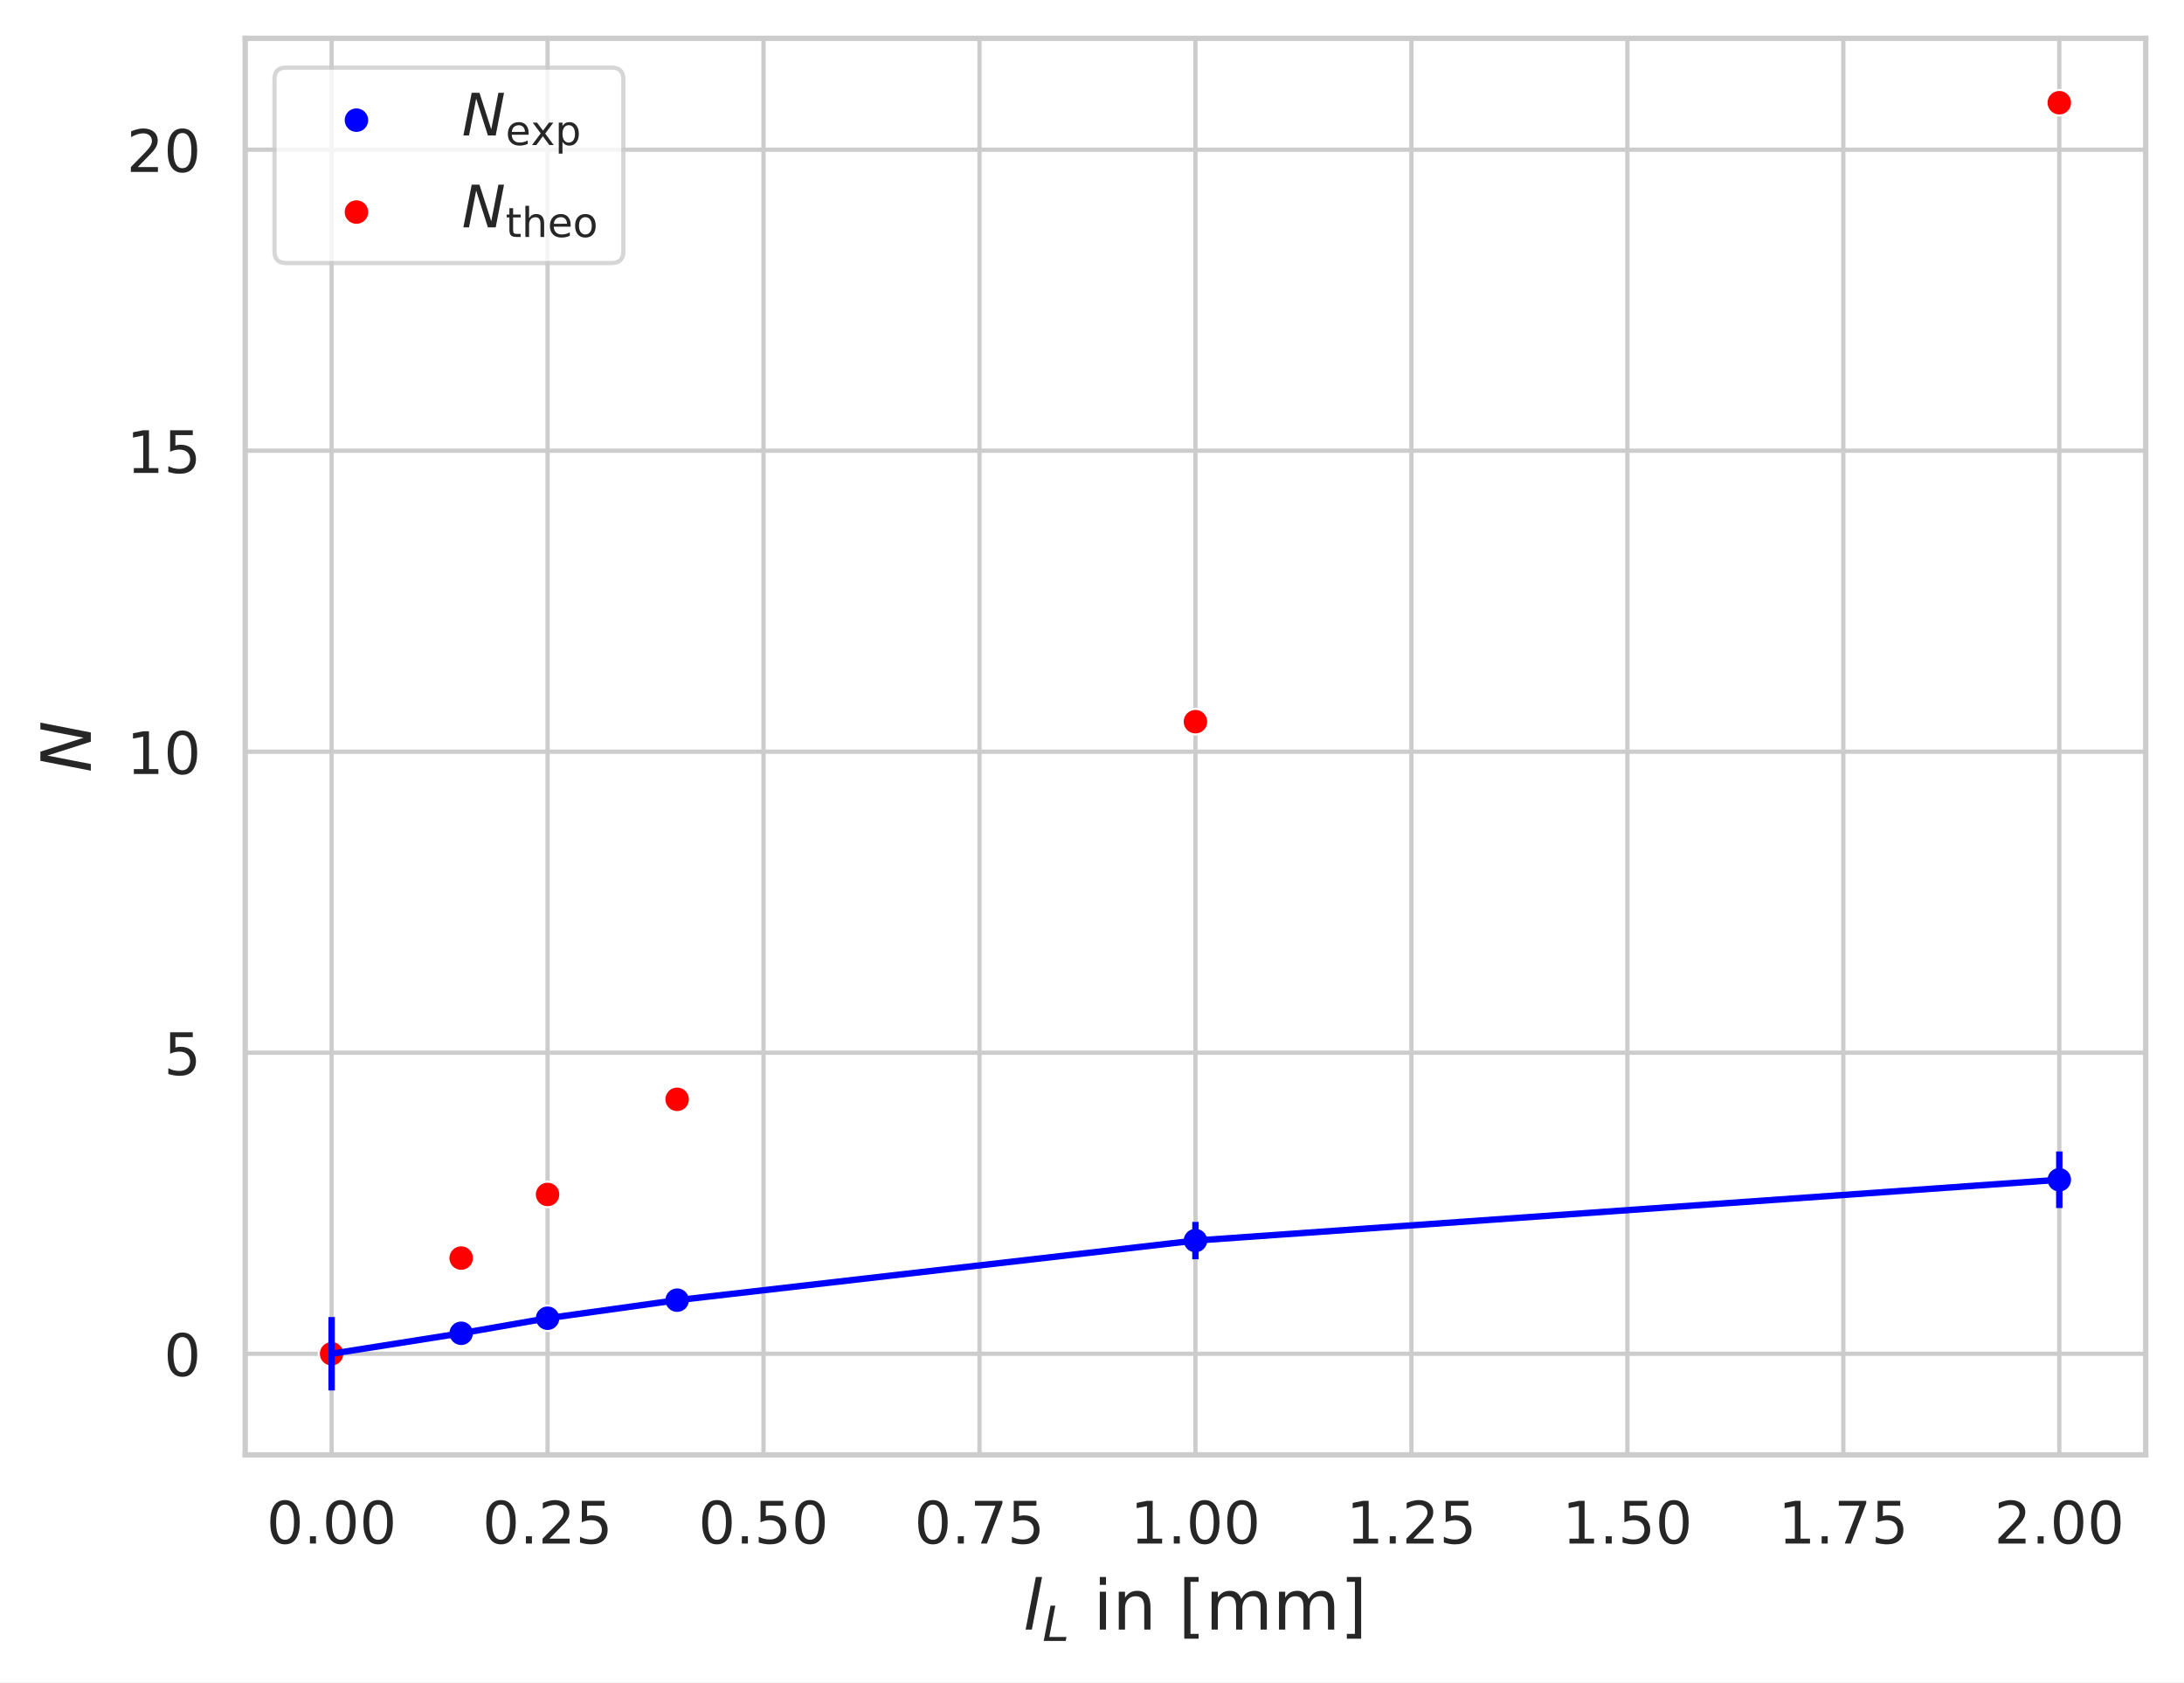
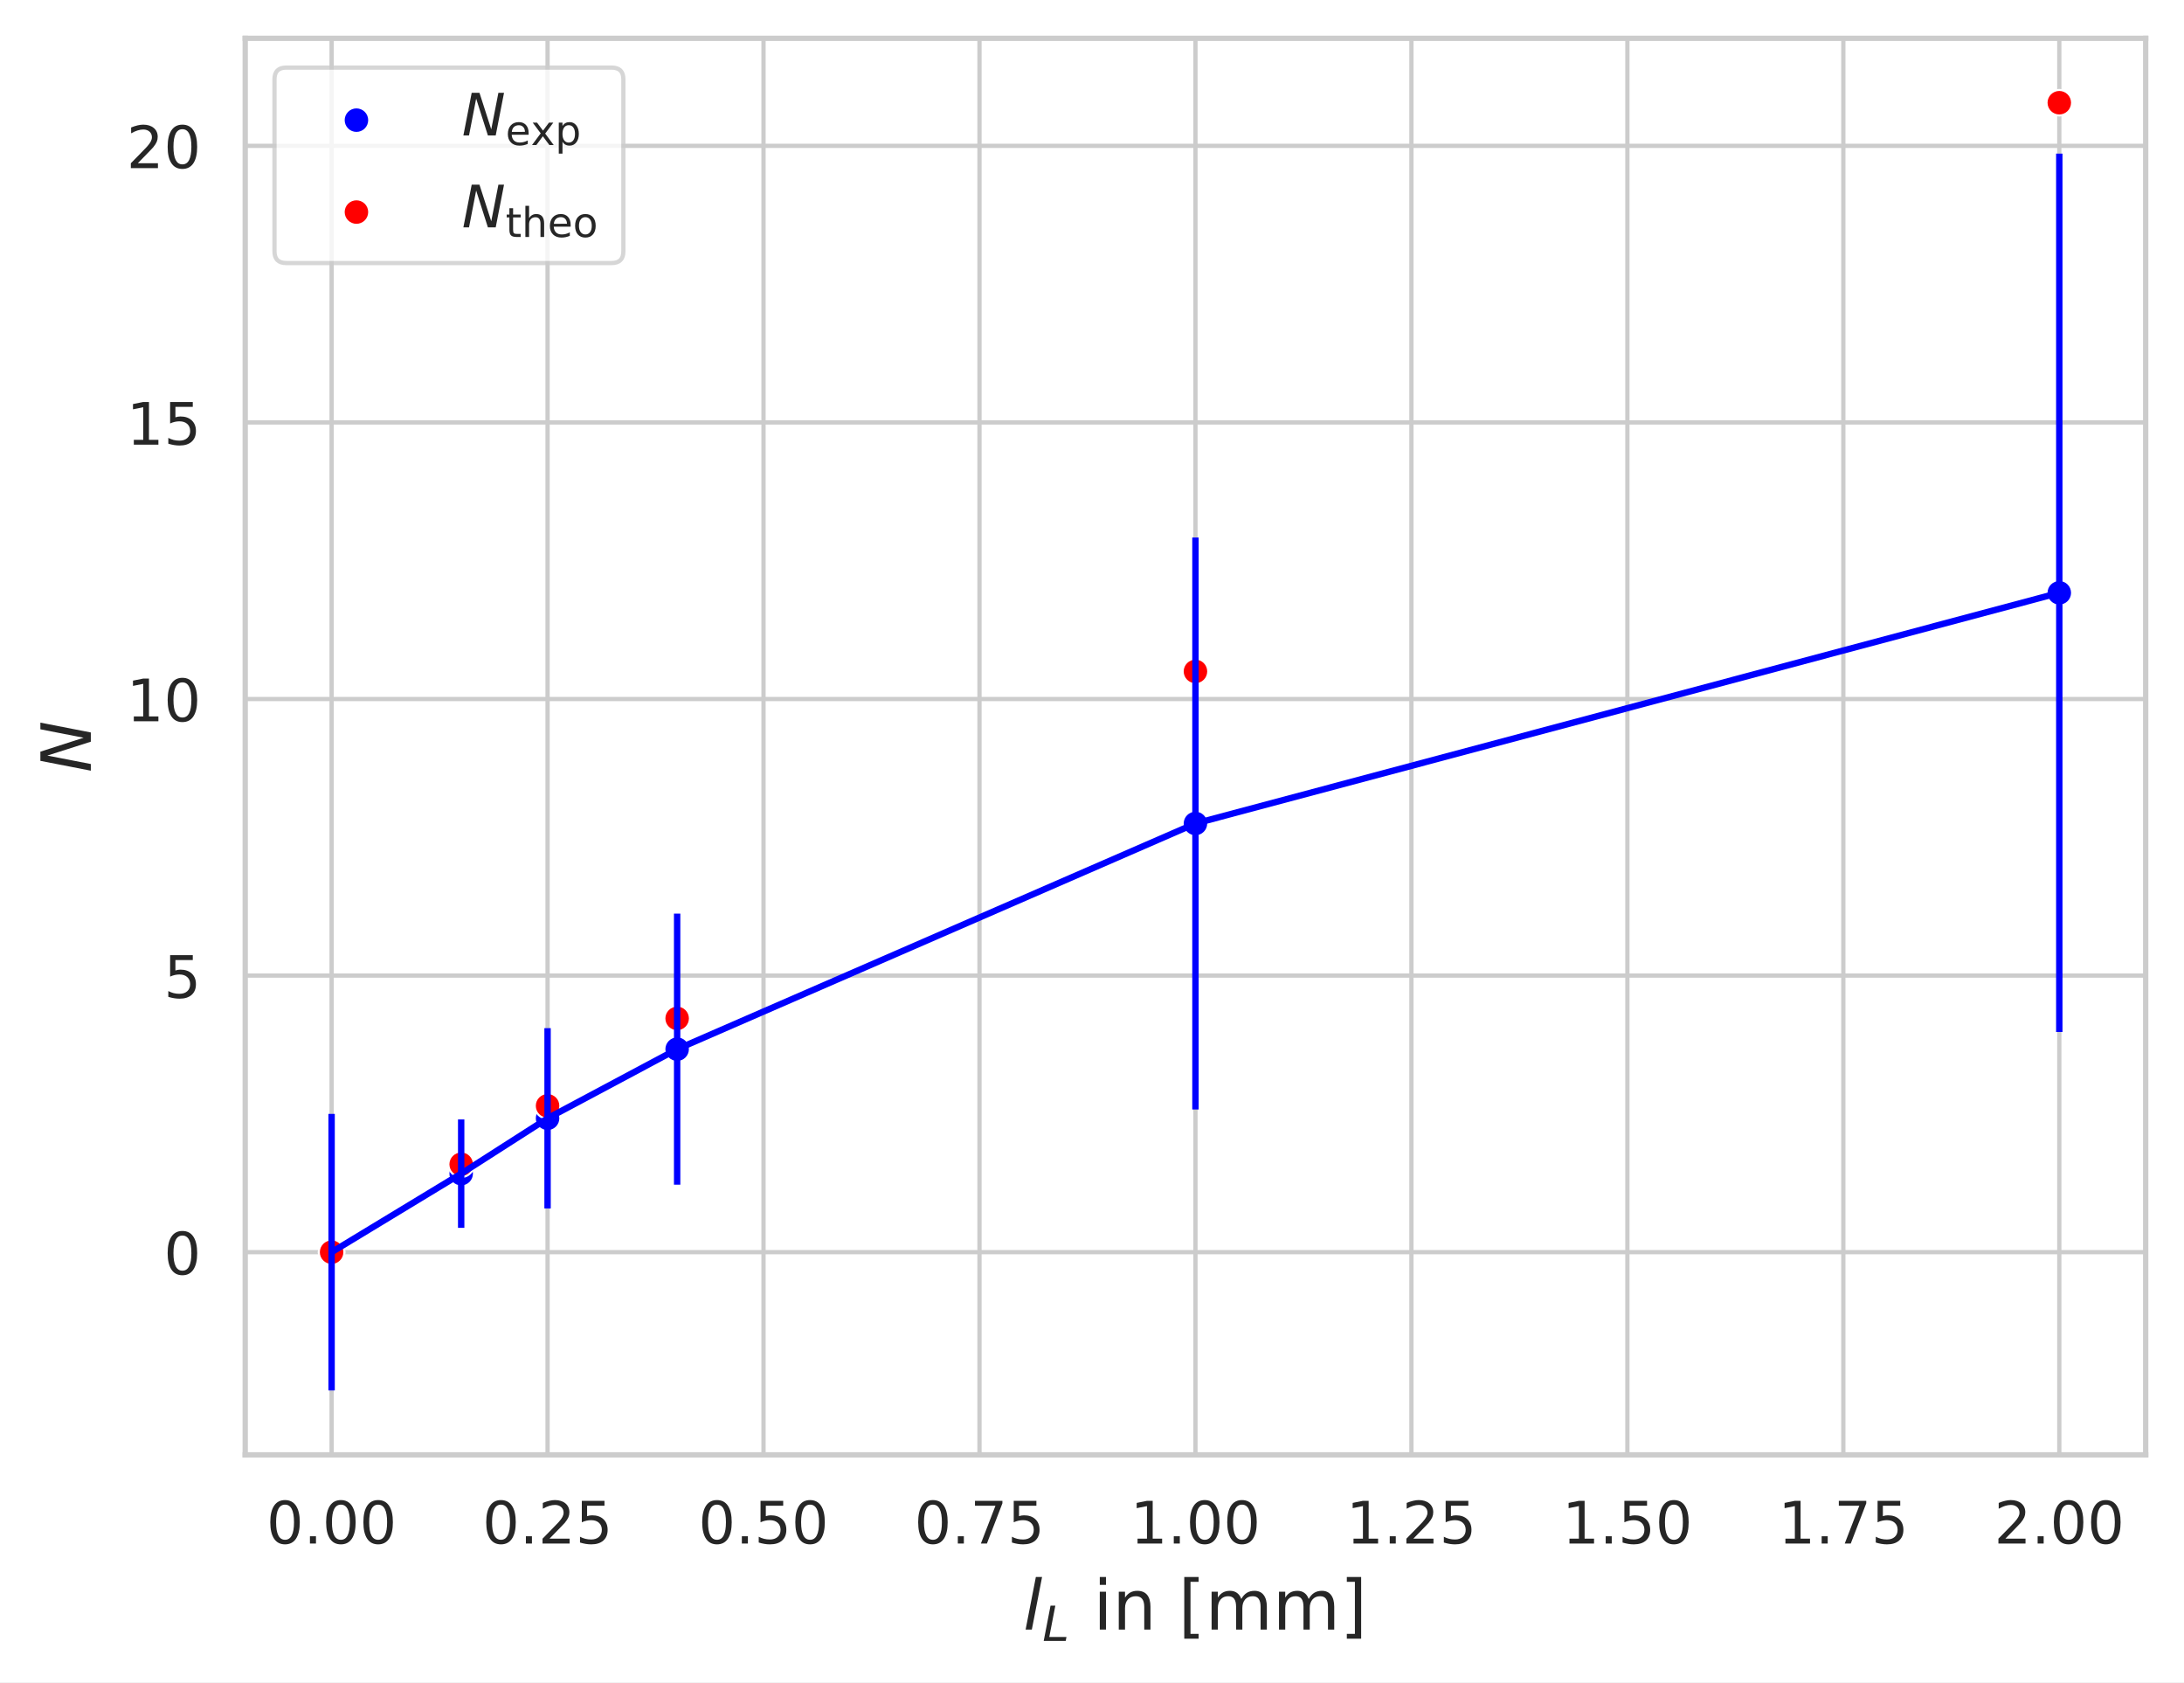
<svg xmlns="http://www.w3.org/2000/svg" xmlns:xlink="http://www.w3.org/1999/xlink" width="410.399pt" height="316.039pt" viewBox="0 0 410.399 316.039" version="1.1">
  <defs>
    <style type="text/css">*{stroke-linejoin: round; stroke-linecap: butt}</style>
  </defs>
  <g id="figure_1">
    <g id="patch_1">
      <path d="M 0 316.039  L 410.399 316.039  L 410.399 0  L 0 0  z " style="fill: #ffffff" />
    </g>
    <g id="axes_1">
      <g id="patch_2">
        <path d="M 46.079 273.312  L 403.199 273.312  L 403.199 7.2  L 46.079 7.2  z " style="fill: #ffffff" />
      </g>
      <g id="matplotlib.axis_1">
        <g id="xtick_1">
          <g id="line2d_1">
-             <path d="M 62.312 273.312  L 62.312 7.2  " clip-path="url(#p679702ca09)" style="fill: none; stroke: #cccccc; stroke-width: 0.8; stroke-linecap: round" />
+             <path d="M 62.312 273.312  L 62.312 7.2  " clip-path="url(#p7515f4a8ea)" style="fill: none; stroke: #cccccc; stroke-width: 0.8; stroke-linecap: round" />
          </g>
          <g id="text_1">
            <g style="fill: #262626" transform="translate(50.0657 289.9703) scale(0.11 -0.11)">
              <defs>
                <path id="DejaVuSans-30" d="M 2034 4250  Q 1547 4250 1301 3770  Q 1056 3291 1056 2328  Q 1056 1369 1301 889  Q 1547 409 2034 409  Q 2525 409 2770 889  Q 3016 1369 3016 2328  Q 3016 3291 2770 3770  Q 2525 4250 2034 4250  z M 2034 4750  Q 2819 4750 3233 4129  Q 3647 3509 3647 2328  Q 3647 1150 3233 529  Q 2819 -91 2034 -91  Q 1250 -91 836 529  Q 422 1150 422 2328  Q 422 3509 836 4129  Q 1250 4750 2034 4750  z " transform="scale(0.015625)" />
                <path id="DejaVuSans-2e" d="M 684 794  L 1344 794  L 1344 0  L 684 0  L 684 794  z " transform="scale(0.015625)" />
              </defs>
              <use xlink:href="#DejaVuSans-30" />
              <use xlink:href="#DejaVuSans-2e" x="63.623" />
              <use xlink:href="#DejaVuSans-30" x="95.41" />
              <use xlink:href="#DejaVuSans-30" x="159.033" />
            </g>
          </g>
        </g>
        <g id="xtick_2">
          <g id="line2d_2">
-             <path d="M 102.894 273.312  L 102.894 7.2  " clip-path="url(#p679702ca09)" style="fill: none; stroke: #cccccc; stroke-width: 0.8; stroke-linecap: round" />
+             <path d="M 102.894 273.312  L 102.894 7.2  " clip-path="url(#p7515f4a8ea)" style="fill: none; stroke: #cccccc; stroke-width: 0.8; stroke-linecap: round" />
          </g>
          <g id="text_2">
            <g style="fill: #262626" transform="translate(90.64751 289.9703) scale(0.11 -0.11)">
              <defs>
                <path id="DejaVuSans-32" d="M 1228 531  L 3431 531  L 3431 0  L 469 0  L 469 531  Q 828 903 1448 1529  Q 2069 2156 2228 2338  Q 2531 2678 2651 2914  Q 2772 3150 2772 3378  Q 2772 3750 2511 3984  Q 2250 4219 1831 4219  Q 1534 4219 1204 4116  Q 875 4013 500 3803  L 500 4441  Q 881 4594 1212 4672  Q 1544 4750 1819 4750  Q 2544 4750 2975 4387  Q 3406 4025 3406 3419  Q 3406 3131 3298 2873  Q 3191 2616 2906 2266  Q 2828 2175 2409 1742  Q 1991 1309 1228 531  z " transform="scale(0.015625)" />
                <path id="DejaVuSans-35" d="M 691 4666  L 3169 4666  L 3169 4134  L 1269 4134  L 1269 2991  Q 1406 3038 1543 3061  Q 1681 3084 1819 3084  Q 2600 3084 3056 2656  Q 3513 2228 3513 1497  Q 3513 744 3044 326  Q 2575 -91 1722 -91  Q 1428 -91 1123 -41  Q 819 9 494 109  L 494 744  Q 775 591 1075 516  Q 1375 441 1709 441  Q 2250 441 2565 725  Q 2881 1009 2881 1497  Q 2881 1984 2565 2268  Q 2250 2553 1709 2553  Q 1456 2553 1204 2497  Q 953 2441 691 2322  L 691 4666  z " transform="scale(0.015625)" />
              </defs>
              <use xlink:href="#DejaVuSans-30" />
              <use xlink:href="#DejaVuSans-2e" x="63.623" />
              <use xlink:href="#DejaVuSans-32" x="95.41" />
              <use xlink:href="#DejaVuSans-35" x="159.033" />
            </g>
          </g>
        </g>
        <g id="xtick_3">
          <g id="line2d_3">
-             <path d="M 143.475 273.312  L 143.475 7.2  " clip-path="url(#p679702ca09)" style="fill: none; stroke: #cccccc; stroke-width: 0.8; stroke-linecap: round" />
+             <path d="M 143.475 273.312  L 143.475 7.2  " clip-path="url(#p7515f4a8ea)" style="fill: none; stroke: #cccccc; stroke-width: 0.8; stroke-linecap: round" />
          </g>
          <g id="text_3">
            <g style="fill: #262626" transform="translate(131.2293 289.9703) scale(0.11 -0.11)">
              <use xlink:href="#DejaVuSans-30" />
              <use xlink:href="#DejaVuSans-2e" x="63.623" />
              <use xlink:href="#DejaVuSans-35" x="95.41" />
              <use xlink:href="#DejaVuSans-30" x="159.033" />
            </g>
          </g>
        </g>
        <g id="xtick_4">
          <g id="line2d_4">
-             <path d="M 184.057 273.312  L 184.057 7.2  " clip-path="url(#p679702ca09)" style="fill: none; stroke: #cccccc; stroke-width: 0.8; stroke-linecap: round" />
+             <path d="M 184.057 273.312  L 184.057 7.2  " clip-path="url(#p7515f4a8ea)" style="fill: none; stroke: #cccccc; stroke-width: 0.8; stroke-linecap: round" />
          </g>
          <g id="text_4">
            <g style="fill: #262626" transform="translate(171.8112 289.9703) scale(0.11 -0.11)">
              <defs>
                <path id="DejaVuSans-37" d="M 525 4666  L 3525 4666  L 3525 4397  L 1831 0  L 1172 0  L 2766 4134  L 525 4134  L 525 4666  z " transform="scale(0.015625)" />
              </defs>
              <use xlink:href="#DejaVuSans-30" />
              <use xlink:href="#DejaVuSans-2e" x="63.623" />
              <use xlink:href="#DejaVuSans-37" x="95.41" />
              <use xlink:href="#DejaVuSans-35" x="159.033" />
            </g>
          </g>
        </g>
        <g id="xtick_5">
          <g id="line2d_5">
-             <path d="M 224.639 273.312  L 224.639 7.2  " clip-path="url(#p679702ca09)" style="fill: none; stroke: #cccccc; stroke-width: 0.8; stroke-linecap: round" />
+             <path d="M 224.639 273.312  L 224.639 7.2  " clip-path="url(#p7515f4a8ea)" style="fill: none; stroke: #cccccc; stroke-width: 0.8; stroke-linecap: round" />
          </g>
          <g id="text_5">
            <g style="fill: #262626" transform="translate(212.393 289.9703) scale(0.11 -0.11)">
              <defs>
                <path id="DejaVuSans-31" d="M 794 531  L 1825 531  L 1825 4091  L 703 3866  L 703 4441  L 1819 4666  L 2450 4666  L 2450 531  L 3481 531  L 3481 0  L 794 0  L 794 531  z " transform="scale(0.015625)" />
              </defs>
              <use xlink:href="#DejaVuSans-31" />
              <use xlink:href="#DejaVuSans-2e" x="63.623" />
              <use xlink:href="#DejaVuSans-30" x="95.41" />
              <use xlink:href="#DejaVuSans-30" x="159.033" />
            </g>
          </g>
        </g>
        <g id="xtick_6">
          <g id="line2d_6">
-             <path d="M 265.221 273.312  L 265.221 7.2  " clip-path="url(#p679702ca09)" style="fill: none; stroke: #cccccc; stroke-width: 0.8; stroke-linecap: round" />
+             <path d="M 265.221 273.312  L 265.221 7.2  " clip-path="url(#p7515f4a8ea)" style="fill: none; stroke: #cccccc; stroke-width: 0.8; stroke-linecap: round" />
          </g>
          <g id="text_6">
            <g style="fill: #262626" transform="translate(252.9748 289.9703) scale(0.11 -0.11)">
              <use xlink:href="#DejaVuSans-31" />
              <use xlink:href="#DejaVuSans-2e" x="63.623" />
              <use xlink:href="#DejaVuSans-32" x="95.41" />
              <use xlink:href="#DejaVuSans-35" x="159.033" />
            </g>
          </g>
        </g>
        <g id="xtick_7">
          <g id="line2d_7">
-             <path d="M 305.803 273.312  L 305.803 7.2  " clip-path="url(#p679702ca09)" style="fill: none; stroke: #cccccc; stroke-width: 0.8; stroke-linecap: round" />
+             <path d="M 305.803 273.312  L 305.803 7.2  " clip-path="url(#p7515f4a8ea)" style="fill: none; stroke: #cccccc; stroke-width: 0.8; stroke-linecap: round" />
          </g>
          <g id="text_7">
            <g style="fill: #262626" transform="translate(293.5566 289.9703) scale(0.11 -0.11)">
              <use xlink:href="#DejaVuSans-31" />
              <use xlink:href="#DejaVuSans-2e" x="63.623" />
              <use xlink:href="#DejaVuSans-35" x="95.41" />
              <use xlink:href="#DejaVuSans-30" x="159.033" />
            </g>
          </g>
        </g>
        <g id="xtick_8">
          <g id="line2d_8">
-             <path d="M 346.385 273.312  L 346.385 7.2  " clip-path="url(#p679702ca09)" style="fill: none; stroke: #cccccc; stroke-width: 0.8; stroke-linecap: round" />
+             <path d="M 346.385 273.312  L 346.385 7.2  " clip-path="url(#p7515f4a8ea)" style="fill: none; stroke: #cccccc; stroke-width: 0.8; stroke-linecap: round" />
          </g>
          <g id="text_8">
            <g style="fill: #262626" transform="translate(334.1384 289.9703) scale(0.11 -0.11)">
              <use xlink:href="#DejaVuSans-31" />
              <use xlink:href="#DejaVuSans-2e" x="63.623" />
              <use xlink:href="#DejaVuSans-37" x="95.41" />
              <use xlink:href="#DejaVuSans-35" x="159.033" />
            </g>
          </g>
        </g>
        <g id="xtick_9">
          <g id="line2d_9">
-             <path d="M 386.966 273.312  L 386.966 7.2  " clip-path="url(#p679702ca09)" style="fill: none; stroke: #cccccc; stroke-width: 0.8; stroke-linecap: round" />
+             <path d="M 386.966 273.312  L 386.966 7.2  " clip-path="url(#p7515f4a8ea)" style="fill: none; stroke: #cccccc; stroke-width: 0.8; stroke-linecap: round" />
          </g>
          <g id="text_9">
            <g style="fill: #262626" transform="translate(374.7202 289.9703) scale(0.11 -0.11)">
              <use xlink:href="#DejaVuSans-32" />
              <use xlink:href="#DejaVuSans-2e" x="63.623" />
              <use xlink:href="#DejaVuSans-30" x="95.41" />
              <use xlink:href="#DejaVuSans-30" x="159.033" />
            </g>
          </g>
        </g>
        <g id="text_10">
          <g style="fill: #262626" transform="translate(192.2691 306.1359) scale(0.13 -0.13)">
            <defs>
              <path id="DejaVuSans-Oblique-6c" d="M 1172 4863  L 1747 4863  L 800 0  L 225 0  L 1172 4863  z " transform="scale(0.015625)" />
              <path id="DejaVuSans-Oblique-4c" d="M 1075 4666  L 1709 4666  L 909 525  L 3181 525  L 3078 0  L 172 0  L 1075 4666  z " transform="scale(0.015625)" />
              <path id="DejaVuSans-20" transform="scale(0.015625)" />
              <path id="DejaVuSans-69" d="M 603 3500  L 1178 3500  L 1178 0  L 603 0  L 603 3500  z M 603 4863  L 1178 4863  L 1178 4134  L 603 4134  L 603 4863  z " transform="scale(0.015625)" />
              <path id="DejaVuSans-6e" d="M 3513 2113  L 3513 0  L 2938 0  L 2938 2094  Q 2938 2591 2744 2837  Q 2550 3084 2163 3084  Q 1697 3084 1428 2787  Q 1159 2491 1159 1978  L 1159 0  L 581 0  L 581 3500  L 1159 3500  L 1159 2956  Q 1366 3272 1645 3428  Q 1925 3584 2291 3584  Q 2894 3584 3203 3211  Q 3513 2838 3513 2113  z " transform="scale(0.015625)" />
              <path id="DejaVuSans-5b" d="M 550 4863  L 1875 4863  L 1875 4416  L 1125 4416  L 1125 -397  L 1875 -397  L 1875 -844  L 550 -844  L 550 4863  z " transform="scale(0.015625)" />
              <path id="DejaVuSans-6d" d="M 3328 2828  Q 3544 3216 3844 3400  Q 4144 3584 4550 3584  Q 5097 3584 5394 3201  Q 5691 2819 5691 2113  L 5691 0  L 5113 0  L 5113 2094  Q 5113 2597 4934 2840  Q 4756 3084 4391 3084  Q 3944 3084 3684 2787  Q 3425 2491 3425 1978  L 3425 0  L 2847 0  L 2847 2094  Q 2847 2600 2669 2842  Q 2491 3084 2119 3084  Q 1678 3084 1418 2786  Q 1159 2488 1159 1978  L 1159 0  L 581 0  L 581 3500  L 1159 3500  L 1159 2956  Q 1356 3278 1631 3431  Q 1906 3584 2284 3584  Q 2666 3584 2933 3390  Q 3200 3197 3328 2828  z " transform="scale(0.015625)" />
              <path id="DejaVuSans-5d" d="M 1947 4863  L 1947 -844  L 622 -844  L 622 -397  L 1369 -397  L 1369 4416  L 622 4416  L 622 4863  L 1947 4863  z " transform="scale(0.015625)" />
            </defs>
            <use xlink:href="#DejaVuSans-Oblique-6c" transform="translate(0 0.015625)" />
            <use xlink:href="#DejaVuSans-Oblique-4c" transform="translate(27.7832 -16.39062) scale(0.7)" />
            <use xlink:href="#DejaVuSans-20" transform="translate(69.5166 0.015625)" />
            <use xlink:href="#DejaVuSans-69" transform="translate(101.3037 0.015625)" />
            <use xlink:href="#DejaVuSans-6e" transform="translate(129.0869 0.015625)" />
            <use xlink:href="#DejaVuSans-20" transform="translate(192.4658 0.015625)" />
            <use xlink:href="#DejaVuSans-5b" transform="translate(224.2529 0.015625)" />
            <use xlink:href="#DejaVuSans-6d" transform="translate(263.2666 0.015625)" />
            <use xlink:href="#DejaVuSans-6d" transform="translate(360.6787 0.015625)" />
            <use xlink:href="#DejaVuSans-5d" transform="translate(458.0908 0.015625)" />
          </g>
        </g>
      </g>
      <g id="matplotlib.axis_2">
        <g id="ytick_1">
          <g id="line2d_10">
-             <path d="M 46.079 254.317  L 403.199 254.317  " clip-path="url(#p679702ca09)" style="fill: none; stroke: #cccccc; stroke-width: 0.8; stroke-linecap: round" />
+             <path d="M 46.079 235.237  L 403.199 235.237  " clip-path="url(#p7515f4a8ea)" style="fill: none; stroke: #cccccc; stroke-width: 0.8; stroke-linecap: round" />
          </g>
          <g id="text_11">
-             <g style="fill: #262626" transform="translate(30.78031 258.4961) scale(0.11 -0.11)">
+             <g style="fill: #262626" transform="translate(30.78031 239.4158) scale(0.11 -0.11)">
              <use xlink:href="#DejaVuSans-30" />
            </g>
          </g>
        </g>
        <g id="ytick_2">
          <g id="line2d_11">
-             <path d="M 46.079 197.767  L 403.199 197.767  " clip-path="url(#p679702ca09)" style="fill: none; stroke: #cccccc; stroke-width: 0.8; stroke-linecap: round" />
+             <path d="M 46.079 183.278  L 403.199 183.278  " clip-path="url(#p7515f4a8ea)" style="fill: none; stroke: #cccccc; stroke-width: 0.8; stroke-linecap: round" />
          </g>
          <g id="text_12">
-             <g style="fill: #262626" transform="translate(30.78031 201.9463) scale(0.11 -0.11)">
+             <g style="fill: #262626" transform="translate(30.78031 187.457) scale(0.11 -0.11)">
              <use xlink:href="#DejaVuSans-35" />
            </g>
          </g>
        </g>
        <g id="ytick_3">
          <g id="line2d_12">
-             <path d="M 46.079 141.217  L 403.199 141.217  " clip-path="url(#p679702ca09)" style="fill: none; stroke: #cccccc; stroke-width: 0.8; stroke-linecap: round" />
+             <path d="M 46.079 131.319  L 403.199 131.319  " clip-path="url(#p7515f4a8ea)" style="fill: none; stroke: #cccccc; stroke-width: 0.8; stroke-linecap: round" />
          </g>
          <g id="text_13">
-             <g style="fill: #262626" transform="translate(23.78156 145.3965) scale(0.11 -0.11)">
+             <g style="fill: #262626" transform="translate(23.78156 135.4982) scale(0.11 -0.11)">
              <use xlink:href="#DejaVuSans-31" />
              <use xlink:href="#DejaVuSans-30" x="63.623" />
            </g>
          </g>
        </g>
        <g id="ytick_4">
          <g id="line2d_13">
-             <path d="M 46.079 84.668  L 403.199 84.668  " clip-path="url(#p679702ca09)" style="fill: none; stroke: #cccccc; stroke-width: 0.8; stroke-linecap: round" />
+             <path d="M 46.079 79.36  L 403.199 79.36  " clip-path="url(#p7515f4a8ea)" style="fill: none; stroke: #cccccc; stroke-width: 0.8; stroke-linecap: round" />
          </g>
          <g id="text_14">
-             <g style="fill: #262626" transform="translate(23.78156 88.8467) scale(0.11 -0.11)">
+             <g style="fill: #262626" transform="translate(23.78156 83.53947) scale(0.11 -0.11)">
              <use xlink:href="#DejaVuSans-31" />
              <use xlink:href="#DejaVuSans-35" x="63.623" />
            </g>
          </g>
        </g>
        <g id="ytick_5">
          <g id="line2d_14">
-             <path d="M 46.079 28.118  L 403.199 28.118  " clip-path="url(#p679702ca09)" style="fill: none; stroke: #cccccc; stroke-width: 0.8; stroke-linecap: round" />
+             <path d="M 46.079 27.402  L 403.199 27.402  " clip-path="url(#p7515f4a8ea)" style="fill: none; stroke: #cccccc; stroke-width: 0.8; stroke-linecap: round" />
          </g>
          <g id="text_15">
-             <g style="fill: #262626" transform="translate(23.78156 32.29691) scale(0.11 -0.11)">
+             <g style="fill: #262626" transform="translate(23.78156 31.58071) scale(0.11 -0.11)">
              <use xlink:href="#DejaVuSans-32" />
              <use xlink:href="#DejaVuSans-30" x="63.623" />
            </g>
          </g>
        </g>
        <g id="text_16">
          <g style="fill: #262626" transform="translate(17.07797 145.131) rotate(-90) scale(0.13 -0.13)">
            <defs>
              <path id="DejaVuSans-Oblique-4e" d="M 1081 4666  L 1931 4666  L 3219 666  L 4000 4666  L 4616 4666  L 3706 0  L 2853 0  L 1569 4025  L 788 0  L 172 0  L 1081 4666  z " transform="scale(0.015625)" />
            </defs>
            <use xlink:href="#DejaVuSans-Oblique-4e" transform="translate(0 0.09375)" />
          </g>
        </g>
      </g>
      <g id="PathCollection_1">
        <defs>
-           <path id="m6bd56ef015" d="M 0 2.4  C 0.636 2.4 1.247 2.147 1.697 1.697  C 2.147 1.247 2.4 0.636 2.4 0  C 2.4 -0.636 2.147 -1.247 1.697 -1.697  C 1.247 -2.147 0.636 -2.4 0 -2.4  C -0.636 -2.4 -1.247 -2.147 -1.697 -1.697  C -2.147 -1.247 -2.4 -0.636 -2.4 0  C -2.4 0.636 -2.147 1.247 -1.697 1.697  C -1.247 2.147 -0.636 2.4 0 2.4  z " style="stroke: #ffffff; stroke-width: 0.384" />
+           <path id="m57900118c8" d="M 0 2.4  C 0.636 2.4 1.247 2.147 1.697 1.697  C 2.147 1.247 2.4 0.636 2.4 0  C 2.4 -0.636 2.147 -1.247 1.697 -1.697  C 1.247 -2.147 0.636 -2.4 0 -2.4  C -0.636 -2.4 -1.247 -2.147 -1.697 -1.697  C -2.147 -1.247 -2.4 -0.636 -2.4 0  C -2.4 0.636 -2.147 1.247 -1.697 1.697  C -1.247 2.147 -0.636 2.4 0 2.4  z " style="stroke: #ffffff; stroke-width: 0.384" />
        </defs>
-         <g clip-path="url(#p679702ca09)">
-           <use xlink:href="#m6bd56ef015" x="62.312" y="254.317" style="fill: #0000ff; stroke: #ffffff; stroke-width: 0.384" />
-           <use xlink:href="#m6bd56ef015" x="86.661" y="250.472" style="fill: #0000ff; stroke: #ffffff; stroke-width: 0.384" />
-           <use xlink:href="#m6bd56ef015" x="102.894" y="247.644" style="fill: #0000ff; stroke: #ffffff; stroke-width: 0.384" />
-           <use xlink:href="#m6bd56ef015" x="127.243" y="244.251" style="fill: #0000ff; stroke: #ffffff; stroke-width: 0.384" />
-           <use xlink:href="#m6bd56ef015" x="224.639" y="233.054" style="fill: #0000ff; stroke: #ffffff; stroke-width: 0.384" />
-           <use xlink:href="#m6bd56ef015" x="386.966" y="221.631" style="fill: #0000ff; stroke: #ffffff; stroke-width: 0.384" />
+         <g clip-path="url(#p7515f4a8ea)">
+           <use xlink:href="#m57900118c8" x="62.312" y="235.237" style="fill: #0000ff; stroke: #ffffff; stroke-width: 0.384" />
+           <use xlink:href="#m57900118c8" x="86.661" y="220.48" style="fill: #0000ff; stroke: #ffffff; stroke-width: 0.384" />
+           <use xlink:href="#m57900118c8" x="102.894" y="210.089" style="fill: #0000ff; stroke: #ffffff; stroke-width: 0.384" />
+           <use xlink:href="#m57900118c8" x="127.243" y="197.099" style="fill: #0000ff; stroke: #ffffff; stroke-width: 0.384" />
+           <use xlink:href="#m57900118c8" x="224.639" y="154.701" style="fill: #0000ff; stroke: #ffffff; stroke-width: 0.384" />
+           <use xlink:href="#m57900118c8" x="386.966" y="111.367" style="fill: #0000ff; stroke: #ffffff; stroke-width: 0.384" />
        </g>
      </g>
      <g id="PathCollection_2">
        <defs>
-           <path id="m4ffbd91d72" d="M 0 2.4  C 0.636 2.4 1.247 2.147 1.697 1.697  C 2.147 1.247 2.4 0.636 2.4 0  C 2.4 -0.636 2.147 -1.247 1.697 -1.697  C 1.247 -2.147 0.636 -2.4 0 -2.4  C -0.636 -2.4 -1.247 -2.147 -1.697 -1.697  C -2.147 -1.247 -2.4 -0.636 -2.4 0  C -2.4 0.636 -2.147 1.247 -1.697 1.697  C -1.247 2.147 -0.636 2.4 0 2.4  z " style="stroke: #ffffff; stroke-width: 0.384" />
+           <path id="m5d4cfd35ea" d="M 0 2.4  C 0.636 2.4 1.247 2.147 1.697 1.697  C 2.147 1.247 2.4 0.636 2.4 0  C 2.4 -0.636 2.147 -1.247 1.697 -1.697  C 1.247 -2.147 0.636 -2.4 0 -2.4  C -0.636 -2.4 -1.247 -2.147 -1.697 -1.697  C -2.147 -1.247 -2.4 -0.636 -2.4 0  C -2.4 0.636 -2.147 1.247 -1.697 1.697  C -1.247 2.147 -0.636 2.4 0 2.4  z " style="stroke: #ffffff; stroke-width: 0.384" />
        </defs>
-         <g clip-path="url(#p679702ca09)">
-           <use xlink:href="#m4ffbd91d72" x="62.312" y="254.317" style="fill: #ff0000; stroke: #ffffff; stroke-width: 0.384" />
-           <use xlink:href="#m4ffbd91d72" x="86.661" y="236.345" style="fill: #ff0000; stroke: #ffffff; stroke-width: 0.384" />
-           <use xlink:href="#m4ffbd91d72" x="102.894" y="224.391" style="fill: #ff0000; stroke: #ffffff; stroke-width: 0.384" />
-           <use xlink:href="#m4ffbd91d72" x="127.243" y="206.521" style="fill: #ff0000; stroke: #ffffff; stroke-width: 0.384" />
-           <use xlink:href="#m4ffbd91d72" x="224.639" y="135.574" style="fill: #ff0000; stroke: #ffffff; stroke-width: 0.384" />
-           <use xlink:href="#m4ffbd91d72" x="386.966" y="19.296" style="fill: #ff0000; stroke: #ffffff; stroke-width: 0.384" />
+         <g clip-path="url(#p7515f4a8ea)">
+           <use xlink:href="#m5d4cfd35ea" x="62.312" y="235.237" style="fill: #ff0000; stroke: #ffffff; stroke-width: 0.384" />
+           <use xlink:href="#m5d4cfd35ea" x="86.661" y="218.724" style="fill: #ff0000; stroke: #ffffff; stroke-width: 0.384" />
+           <use xlink:href="#m5d4cfd35ea" x="102.894" y="207.74" style="fill: #ff0000; stroke: #ffffff; stroke-width: 0.384" />
+           <use xlink:href="#m5d4cfd35ea" x="127.243" y="191.321" style="fill: #ff0000; stroke: #ffffff; stroke-width: 0.384" />
+           <use xlink:href="#m5d4cfd35ea" x="224.639" y="126.134" style="fill: #ff0000; stroke: #ffffff; stroke-width: 0.384" />
+           <use xlink:href="#m5d4cfd35ea" x="386.966" y="19.296" style="fill: #ff0000; stroke: #ffffff; stroke-width: 0.384" />
        </g>
      </g>
      <g id="LineCollection_1">
-         <path d="M 62.312 261.216  L 62.312 247.418  " clip-path="url(#p679702ca09)" style="fill: none; stroke: #0000ff; stroke-width: 1.2" />
-         <path d="M 86.661 251.376  L 86.661 249.567  " clip-path="url(#p679702ca09)" style="fill: none; stroke: #0000ff; stroke-width: 1.2" />
-         <path d="M 102.894 248.888  L 102.894 246.4  " clip-path="url(#p679702ca09)" style="fill: none; stroke: #0000ff; stroke-width: 1.2" />
-         <path d="M 127.243 245.948  L 127.243 242.555  " clip-path="url(#p679702ca09)" style="fill: none; stroke: #0000ff; stroke-width: 1.2" />
-         <path d="M 224.639 236.56  L 224.639 229.548  " clip-path="url(#p679702ca09)" style="fill: none; stroke: #0000ff; stroke-width: 1.2" />
-         <path d="M 386.966 226.947  L 386.966 216.315  " clip-path="url(#p679702ca09)" style="fill: none; stroke: #0000ff; stroke-width: 1.2" />
+         <path d="M 62.312 261.216  L 62.312 209.257  " clip-path="url(#p7515f4a8ea)" style="fill: none; stroke: #0000ff; stroke-width: 1.2" />
+         <path d="M 86.661 230.664  L 86.661 210.296  " clip-path="url(#p7515f4a8ea)" style="fill: none; stroke: #0000ff; stroke-width: 1.2" />
+         <path d="M 102.894 227.027  L 102.894 193.15  " clip-path="url(#p7515f4a8ea)" style="fill: none; stroke: #0000ff; stroke-width: 1.2" />
+         <path d="M 127.243 222.559  L 127.243 171.639  " clip-path="url(#p7515f4a8ea)" style="fill: none; stroke: #0000ff; stroke-width: 1.2" />
+         <path d="M 224.639 208.426  L 224.639 100.975  " clip-path="url(#p7515f4a8ea)" style="fill: none; stroke: #0000ff; stroke-width: 1.2" />
+         <path d="M 386.966 193.877  L 386.966 28.856  " clip-path="url(#p7515f4a8ea)" style="fill: none; stroke: #0000ff; stroke-width: 1.2" />
      </g>
      <g id="line2d_15">
-         <path d="M 62.312 254.317  L 86.661 250.472  L 102.894 247.644  L 127.243 244.251  L 224.639 233.054  L 386.966 221.631  " clip-path="url(#p679702ca09)" style="fill: none; stroke: #0000ff; stroke-width: 1.2; stroke-linecap: round" />
+         <path d="M 62.312 235.237  L 86.661 220.48  L 102.894 210.089  L 127.243 197.099  L 224.639 154.701  L 386.966 111.367  " clip-path="url(#p7515f4a8ea)" style="fill: none; stroke: #0000ff; stroke-width: 1.2; stroke-linecap: round" />
      </g>
      <g id="patch_3">
        <path d="M 46.079 273.312  L 46.079 7.2  " style="fill: none; stroke: #cccccc; stroke-linejoin: miter; stroke-linecap: square" />
      </g>
      <g id="patch_4">
        <path d="M 403.199 273.312  L 403.199 7.2  " style="fill: none; stroke: #cccccc; stroke-linejoin: miter; stroke-linecap: square" />
      </g>
      <g id="patch_5">
        <path d="M 46.079 273.312  L 403.199 273.312  " style="fill: none; stroke: #cccccc; stroke-linejoin: miter; stroke-linecap: square" />
      </g>
      <g id="patch_6">
        <path d="M 46.079 7.2  L 403.199 7.2  " style="fill: none; stroke: #cccccc; stroke-linejoin: miter; stroke-linecap: square" />
      </g>
      <g id="legend_1">
        <g id="patch_7">
          <path d="M 53.779 49.414  L 114.939 49.414  Q 117.139 49.414 117.139 47.214  L 117.139 14.9  Q 117.139 12.7 114.939 12.7  L 53.779 12.7  Q 51.579 12.7 51.579 14.9  L 51.579 47.214  Q 51.579 49.414 53.779 49.414  z " style="fill: #ffffff; opacity: 0.8; stroke: #cccccc; stroke-width: 0.8; stroke-linejoin: miter" />
        </g>
        <g id="PathCollection_3">
          <g>
-             <use xlink:href="#m6bd56ef015" x="66.979" y="22.571" style="fill: #0000ff; stroke: #ffffff; stroke-width: 0.384" />
+             <use xlink:href="#m57900118c8" x="66.979" y="22.571" style="fill: #0000ff; stroke: #ffffff; stroke-width: 0.384" />
          </g>
        </g>
        <g id="text_17">
          <g style="fill: #262626" transform="translate(86.77906 25.45828) scale(0.11 -0.11)">
            <defs>
              <path id="DejaVuSans-65" d="M 3597 1894  L 3597 1613  L 953 1613  Q 991 1019 1311 708  Q 1631 397 2203 397  Q 2534 397 2845 478  Q 3156 559 3463 722  L 3463 178  Q 3153 47 2828 -22  Q 2503 -91 2169 -91  Q 1331 -91 842 396  Q 353 884 353 1716  Q 353 2575 817 3079  Q 1281 3584 2069 3584  Q 2775 3584 3186 3129  Q 3597 2675 3597 1894  z M 3022 2063  Q 3016 2534 2758 2815  Q 2500 3097 2075 3097  Q 1594 3097 1305 2825  Q 1016 2553 972 2059  L 3022 2063  z " transform="scale(0.015625)" />
              <path id="DejaVuSans-78" d="M 3513 3500  L 2247 1797  L 3578 0  L 2900 0  L 1881 1375  L 863 0  L 184 0  L 1544 1831  L 300 3500  L 978 3500  L 1906 2253  L 2834 3500  L 3513 3500  z " transform="scale(0.015625)" />
              <path id="DejaVuSans-70" d="M 1159 525  L 1159 -1331  L 581 -1331  L 581 3500  L 1159 3500  L 1159 2969  Q 1341 3281 1617 3432  Q 1894 3584 2278 3584  Q 2916 3584 3314 3078  Q 3713 2572 3713 1747  Q 3713 922 3314 415  Q 2916 -91 2278 -91  Q 1894 -91 1617 61  Q 1341 213 1159 525  z M 3116 1747  Q 3116 2381 2855 2742  Q 2594 3103 2138 3103  Q 1681 3103 1420 2742  Q 1159 2381 1159 1747  Q 1159 1113 1420 752  Q 1681 391 2138 391  Q 2594 391 2855 752  Q 3116 1113 3116 1747  z " transform="scale(0.015625)" />
            </defs>
            <use xlink:href="#DejaVuSans-Oblique-4e" transform="translate(0 0.09375)" />
            <use xlink:href="#DejaVuSans-65" transform="translate(74.80469 -16.3125) scale(0.7)" />
            <use xlink:href="#DejaVuSans-78" transform="translate(117.8711 -16.3125) scale(0.7)" />
            <use xlink:href="#DejaVuSans-70" transform="translate(159.2969 -16.3125) scale(0.7)" />
          </g>
        </g>
        <g id="PathCollection_4">
          <g>
-             <use xlink:href="#m4ffbd91d72" x="66.979" y="39.839" style="fill: #ff0000; stroke: #ffffff; stroke-width: 0.384" />
+             <use xlink:href="#m5d4cfd35ea" x="66.979" y="39.839" style="fill: #ff0000; stroke: #ffffff; stroke-width: 0.384" />
          </g>
        </g>
        <g id="text_18">
          <g style="fill: #262626" transform="translate(86.77906 42.72656) scale(0.11 -0.11)">
            <defs>
              <path id="DejaVuSans-74" d="M 1172 4494  L 1172 3500  L 2356 3500  L 2356 3053  L 1172 3053  L 1172 1153  Q 1172 725 1289 603  Q 1406 481 1766 481  L 2356 481  L 2356 0  L 1766 0  Q 1100 0 847 248  Q 594 497 594 1153  L 594 3053  L 172 3053  L 172 3500  L 594 3500  L 594 4494  L 1172 4494  z " transform="scale(0.015625)" />
              <path id="DejaVuSans-68" d="M 3513 2113  L 3513 0  L 2938 0  L 2938 2094  Q 2938 2591 2744 2837  Q 2550 3084 2163 3084  Q 1697 3084 1428 2787  Q 1159 2491 1159 1978  L 1159 0  L 581 0  L 581 4863  L 1159 4863  L 1159 2956  Q 1366 3272 1645 3428  Q 1925 3584 2291 3584  Q 2894 3584 3203 3211  Q 3513 2838 3513 2113  z " transform="scale(0.015625)" />
              <path id="DejaVuSans-6f" d="M 1959 3097  Q 1497 3097 1228 2736  Q 959 2375 959 1747  Q 959 1119 1226 758  Q 1494 397 1959 397  Q 2419 397 2687 759  Q 2956 1122 2956 1747  Q 2956 2369 2687 2733  Q 2419 3097 1959 3097  z M 1959 3584  Q 2709 3584 3137 3096  Q 3566 2609 3566 1747  Q 3566 888 3137 398  Q 2709 -91 1959 -91  Q 1206 -91 779 398  Q 353 888 353 1747  Q 353 2609 779 3096  Q 1206 3584 1959 3584  z " transform="scale(0.015625)" />
            </defs>
            <use xlink:href="#DejaVuSans-Oblique-4e" transform="translate(0 0.09375)" />
            <use xlink:href="#DejaVuSans-74" transform="translate(74.80469 -16.3125) scale(0.7)" />
            <use xlink:href="#DejaVuSans-68" transform="translate(102.251 -16.3125) scale(0.7)" />
            <use xlink:href="#DejaVuSans-65" transform="translate(146.6162 -16.3125) scale(0.7)" />
            <use xlink:href="#DejaVuSans-6f" transform="translate(189.6826 -16.3125) scale(0.7)" />
          </g>
        </g>
      </g>
    </g>
  </g>
  <defs>
-     <clipPath id="p679702ca09">
+     <clipPath id="p7515f4a8ea">
      <rect x="46.079" y="7.2" width="357.12" height="266.112" />
    </clipPath>
  </defs>
</svg>
